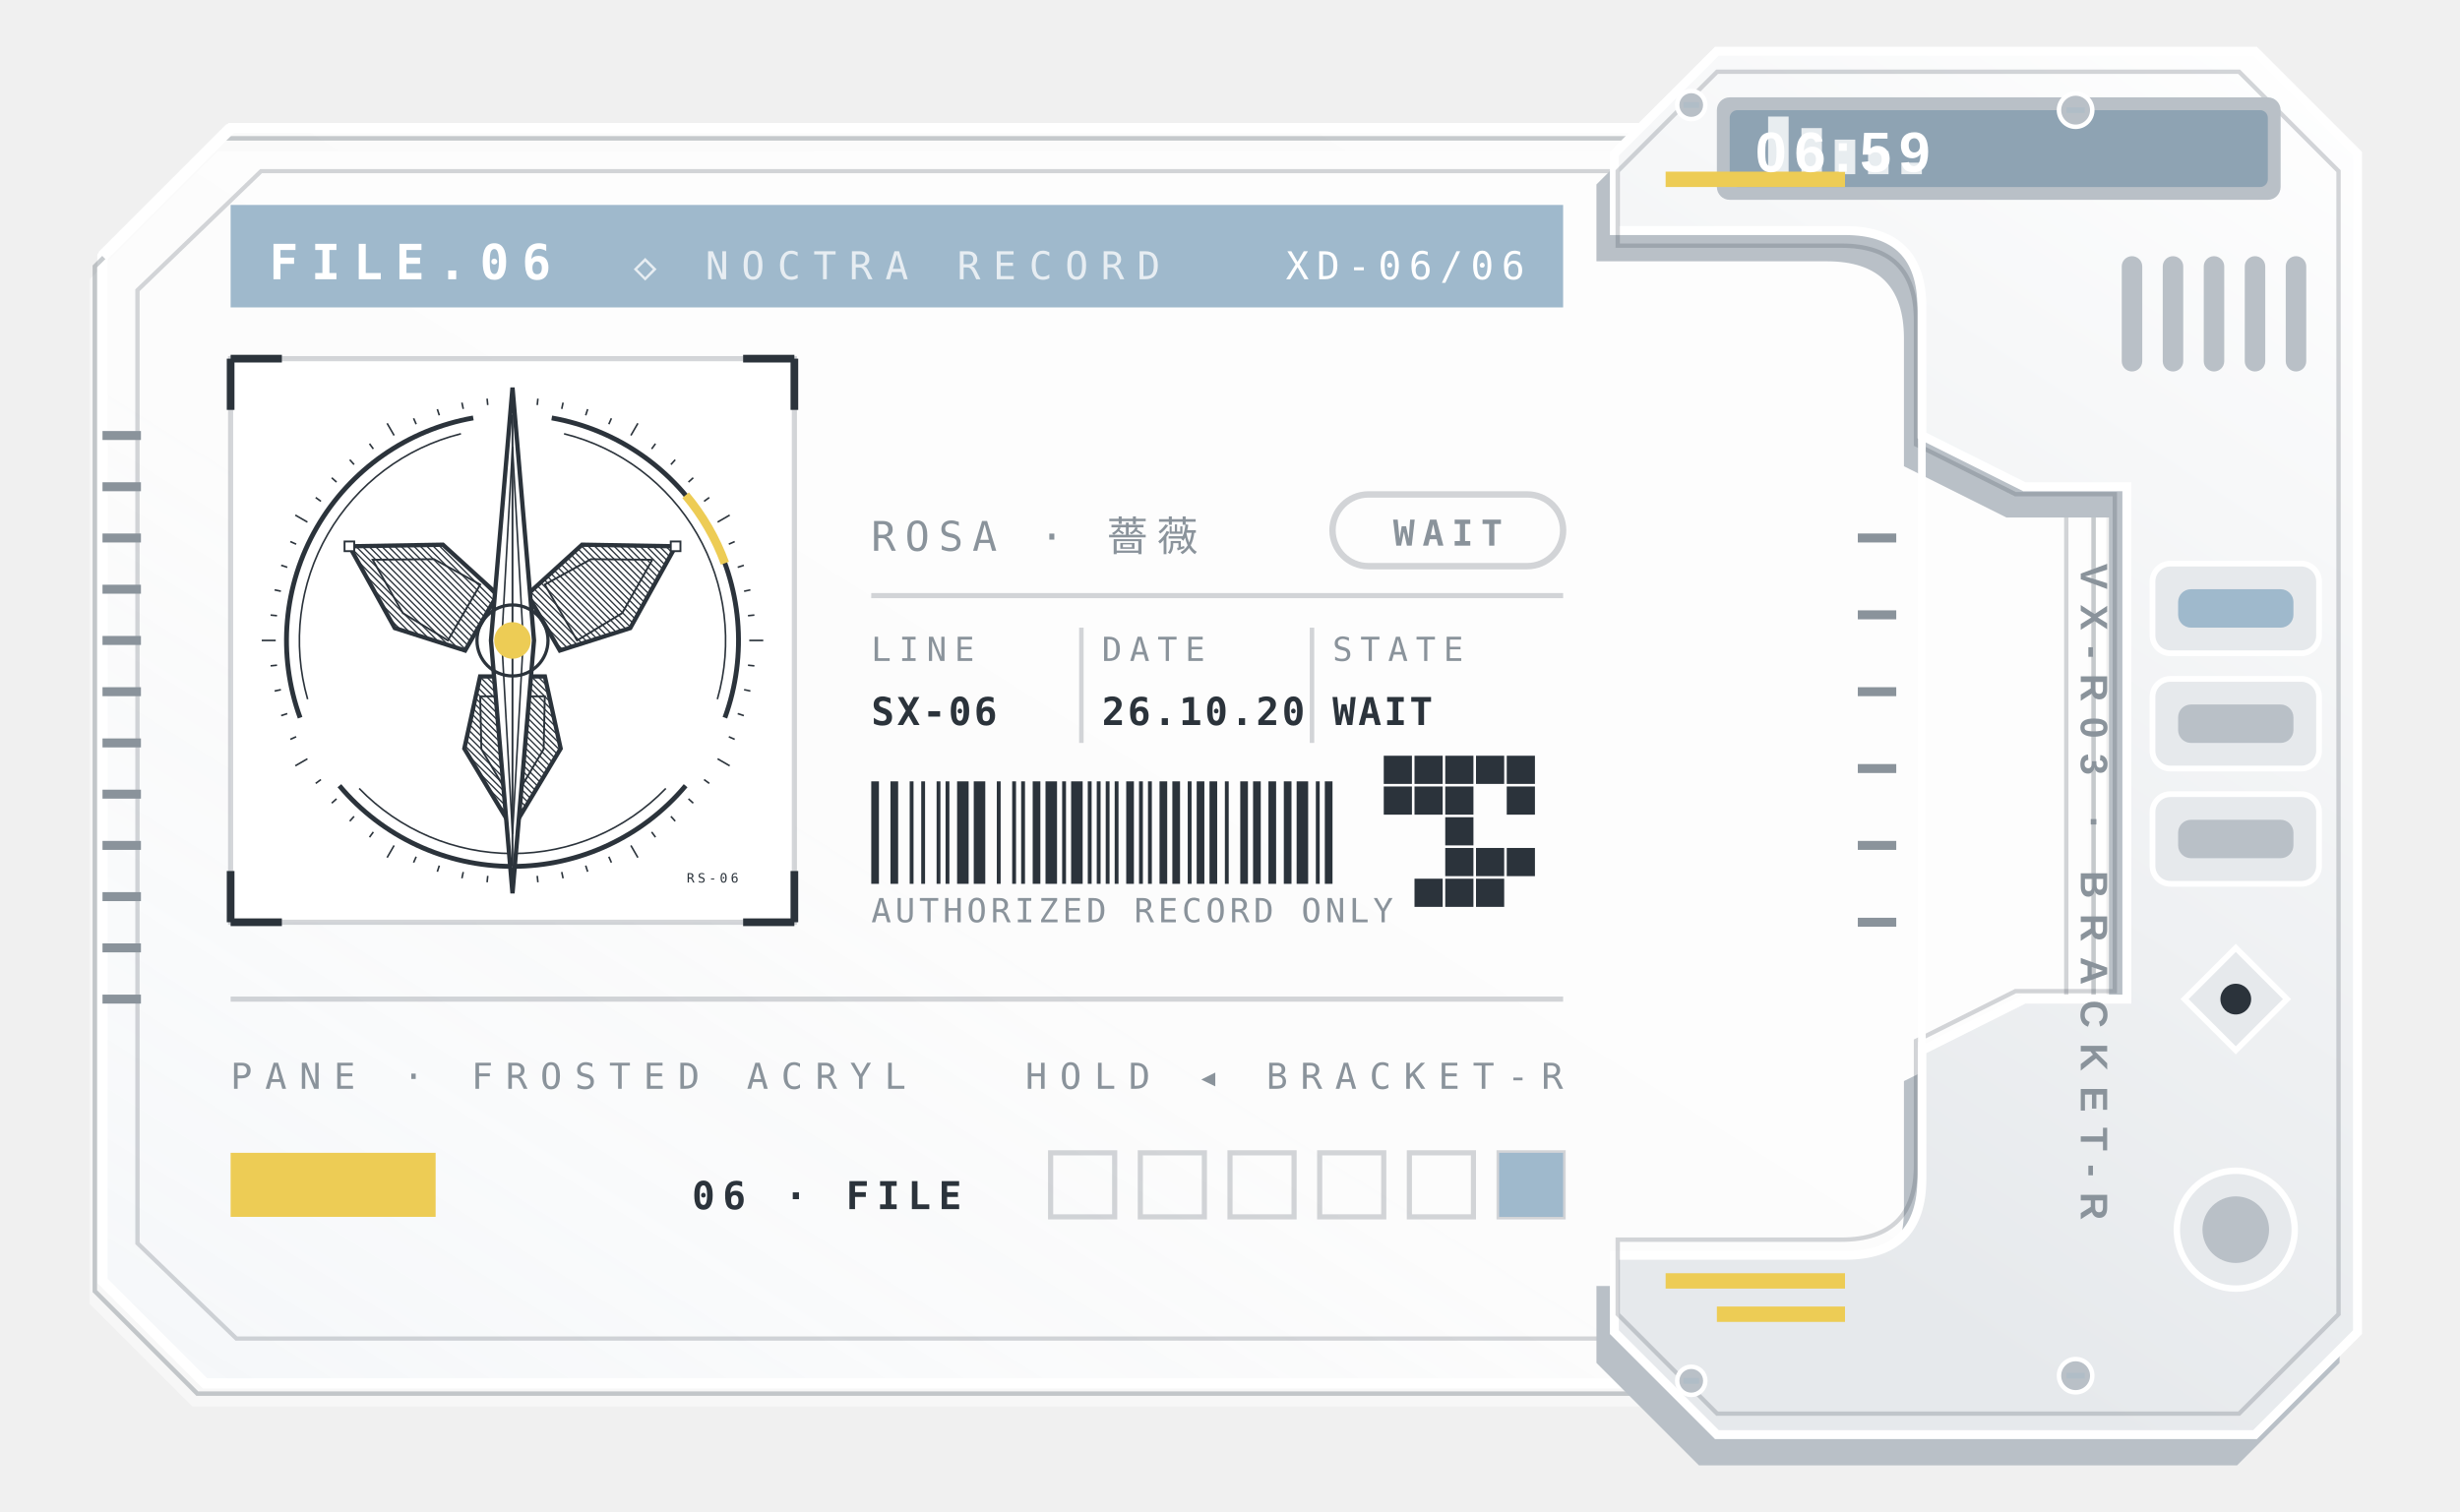
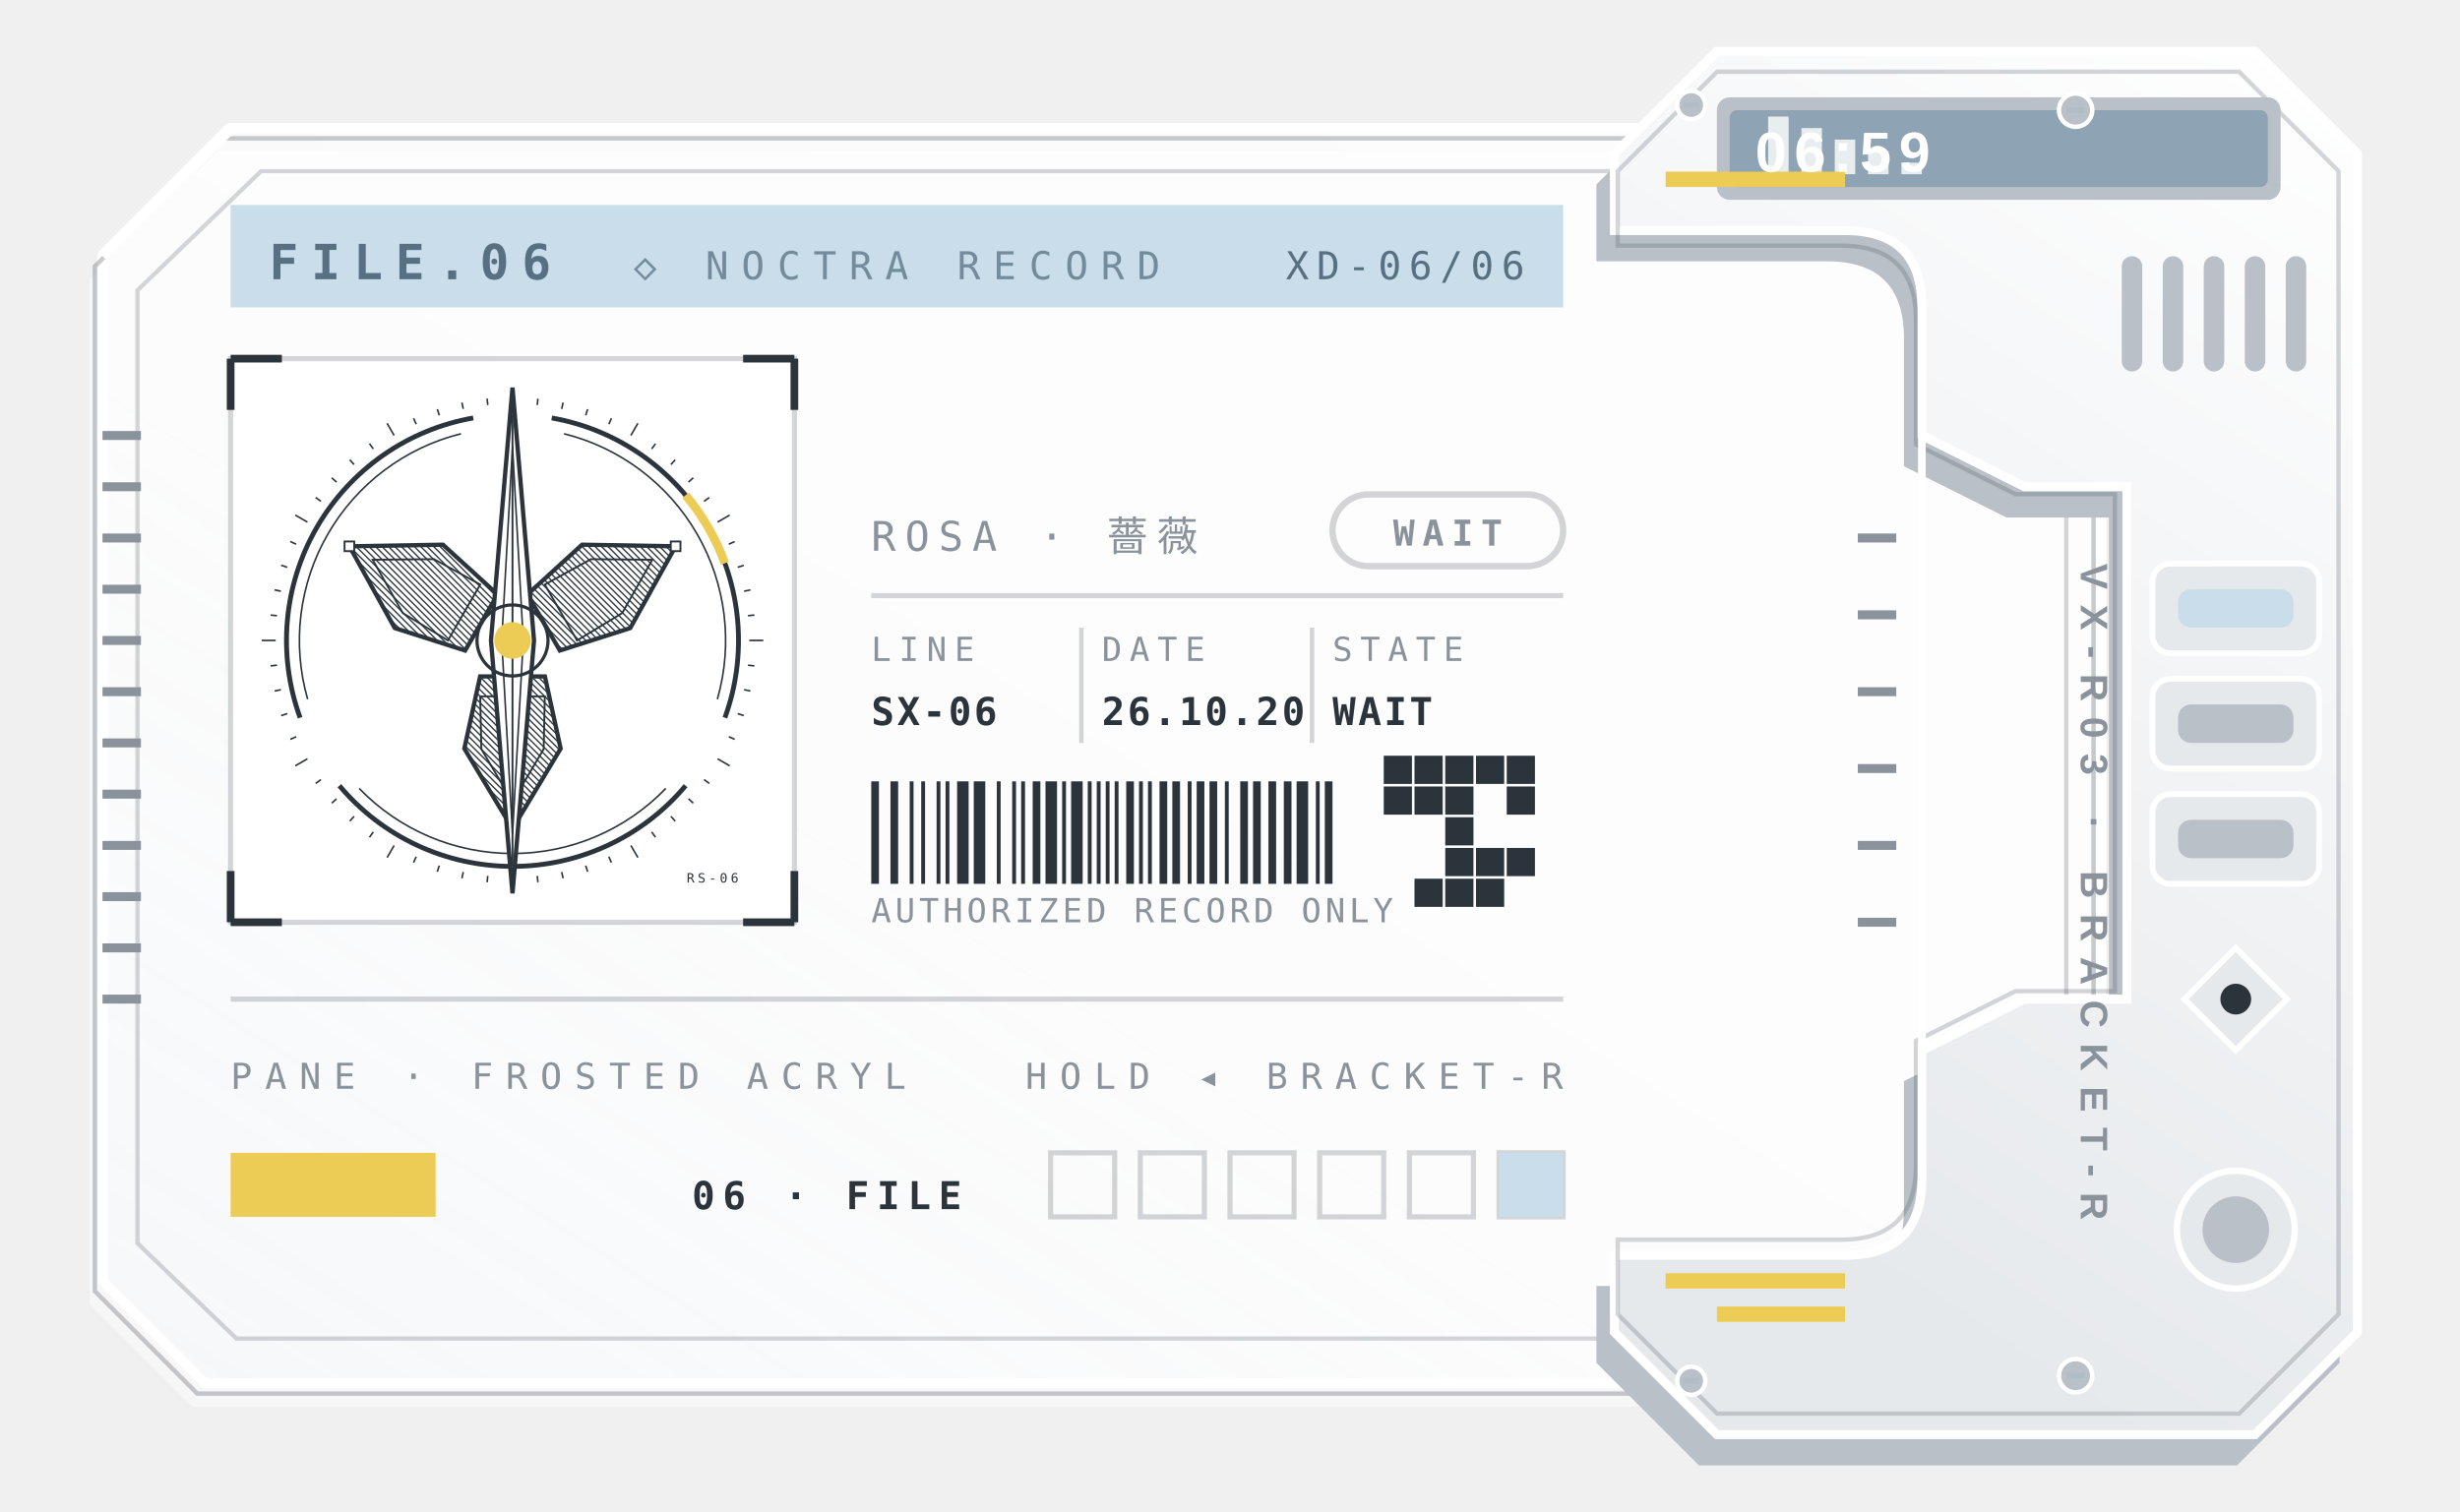
<svg xmlns="http://www.w3.org/2000/svg" width="384" height="236" viewBox="-4 -4 192 118">
  <g transform="translate(184 0) scale(-1 1)">
    <defs>
      <linearGradient id="p5031" x1="0" y1="0" x2="1" y2="1">
        <stop offset="0" stop-color="#FFFFFF" stop-opacity=".82" />
        <stop offset=".6" stop-color="#FFFFFF" stop-opacity=".66" />
        <stop offset="1" stop-color="#F4F7FA" stop-opacity=".74" />
      </linearGradient>
    </defs>
    <path d="M24 6H170L180 16V96L172 104H24Z" fill="rgba(255,255,255,.45)" transform="translate(1 1.8)" />
    <path d="M24 6H170L180 16V96L172 104H24Z" fill="url(#p5031)" />
    <path d="M24 6H170L180 16V96L172 104H24Z" fill="none" stroke="#FFFFFF" stroke-width=".8" />
    <path d="M24 6H170L180 16V96L172 104H24Z" fill="none" stroke="rgba(60,72,84,.28)" stroke-width=".35" transform="translate(.6 .8)" />
    <path d="M24 6H170L180 16V96L172 104H24Z" fill="none" stroke="rgba(60,72,84,.22)" stroke-width=".35" transform="translate(102.0 54.0) scale(.965 .93) translate(-102.0 -54.0)" />
    <path d="M180 30h-3" stroke="#8A939B" stroke-width=".7" />
    <path d="M180 34h-3" stroke="#8A939B" stroke-width=".7" />
    <path d="M180 38h-3" stroke="#8A939B" stroke-width=".7" />
    <path d="M180 42h-3" stroke="#8A939B" stroke-width=".7" />
    <path d="M180 46h-3" stroke="#8A939B" stroke-width=".7" />
    <path d="M180 50h-3" stroke="#8A939B" stroke-width=".7" />
    <path d="M180 54h-3" stroke="#8A939B" stroke-width=".7" />
    <path d="M180 58h-3" stroke="#8A939B" stroke-width=".7" />
    <path d="M180 62h-3" stroke="#8A939B" stroke-width=".7" />
    <path d="M180 66h-3" stroke="#8A939B" stroke-width=".7" />
    <path d="M180 70h-3" stroke="#8A939B" stroke-width=".7" />
    <path d="M180 74h-3" stroke="#8A939B" stroke-width=".7" />
    <path d="M170 6L180 16" stroke="#FFFFFF" stroke-width=".9" />
    <path d="M66 74H170" stroke="rgba(60,72,84,.22)" stroke-width=".4" />
    <rect x="66" y="86" width="5" height="5" fill="none" stroke="rgba(60,72,84,.22)" stroke-width=".4" />
    <rect x="73" y="86" width="5" height="5" fill="none" stroke="rgba(60,72,84,.22)" stroke-width=".4" />
    <rect x="80" y="86" width="5" height="5" fill="none" stroke="rgba(60,72,84,.22)" stroke-width=".4" />
    <rect x="87" y="86" width="5" height="5" fill="none" stroke="rgba(60,72,84,.22)" stroke-width=".4" />
    <rect x="94" y="86" width="5" height="5" fill="none" stroke="rgba(60,72,84,.22)" stroke-width=".4" />
    <rect x="101" y="86" width="5" height="5" fill="none" stroke="rgba(60,72,84,.22)" stroke-width=".4" />
-     <rect x="66" y="86" width="5" height="5" fill="#9FB9CC" />
+     <rect x="66" y="86" width="5" height="5" fill="#C9DDEB" />
    <rect x="154" y="86" width="16" height="5" fill="#EDCC55" />
    <defs>
      <linearGradient id="b5032" x1="0" y1="0" x2=".35" y2="1">
        <stop offset="0" stop-color="#FFFFFF" />
        <stop offset="1" stop-color="#E6E9EC" />
      </linearGradient>
    </defs>
    <path d="M4 8L12 0H54L62 8V14H44Q38 14 38 20V30L30 34H22V74H30L38 78V88Q38 94 44 94H62V100L54 108H12L4 100Z" fill="#B9C0C7" transform="translate(1.4 2.4)" />
    <path d="M4 8L12 0H54L62 8V14H44Q38 14 38 20V30L30 34H22V74H30L38 78V88Q38 94 44 94H62V100L54 108H12L4 100Z" fill="url(#b5032)" />
    <path d="M4 8L12 0H54L62 8V14H44Q38 14 38 20V30L30 34H22V74H30L38 78V88Q38 94 44 94H62V100L54 108H12L4 100Z" fill="none" stroke="#FFFFFF" stroke-width=".7" />
    <path d="M4 8L12 0H54L62 8V14H44Q38 14 38 20V30L30 34H22V74H30L38 78V88Q38 94 44 94H62V100L54 108H12L4 100Z" fill="none" stroke="rgba(60,72,84,.22)" stroke-width=".35" transform="translate(1.6 1.6) scale(.97)" />
    <rect x="10" y="3.6" width="44" height="8" rx="1" fill="#B9C0C7" />
    <rect x="11" y="4.6" width="42" height="6" rx=".6" fill="#8EA3B3" />
    <rect x="38.0" y="8.7" width="1.6" height="0.9" fill="#FFFFFF" opacity=".8" />
    <rect x="40.6" y="7.8" width="1.6" height="1.8" fill="#FFFFFF" opacity=".8" />
    <rect x="43.2" y="6.9" width="1.6" height="2.7" fill="#FFFFFF" opacity=".8" />
    <rect x="45.8" y="6.0" width="1.6" height="3.6" fill="#FFFFFF" opacity=".8" />
    <rect x="48.4" y="5.1" width="1.6" height="4.5" fill="#FFFFFF" opacity=".8" />
    <rect x="8.0" y="16" width="1.6" height="9" rx=".8" fill="#B9C0C7" />
    <rect x="11.2" y="16" width="1.6" height="9" rx=".8" fill="#B9C0C7" />
    <rect x="14.4" y="16" width="1.6" height="9" rx=".8" fill="#B9C0C7" />
    <rect x="17.6" y="16" width="1.6" height="9" rx=".8" fill="#B9C0C7" />
    <rect x="20.8" y="16" width="1.6" height="9" rx=".8" fill="#B9C0C7" />
    <rect x="7" y="40" width="13" height="7" rx="1.4" fill="#E6E9EC" stroke="#FFFFFF" stroke-width=".45" />
-     <rect x="9" y="42" width="9" height="3" rx="1" fill="#9FB9CC" />
+     <rect x="9" y="42" width="9" height="3" rx="1" fill="#C9DDEB" />
    <rect x="7" y="49" width="13" height="7" rx="1.4" fill="#E6E9EC" stroke="#FFFFFF" stroke-width=".45" />
    <rect x="9" y="51" width="9" height="3" rx="1" fill="#B9C0C7" />
    <rect x="7" y="58" width="13" height="7" rx="1.4" fill="#E6E9EC" stroke="#FFFFFF" stroke-width=".45" />
    <rect x="9" y="60" width="9" height="3" rx="1" fill="#B9C0C7" />
    <path d="M13.5 70l4 4l-4 4l-4 -4Z" fill="#E6E9EC" stroke="#FFFFFF" stroke-width=".45" />
    <circle cx="13.5" cy="74" r="1.2" fill="#2B333B" />
    <path d="M44 96H58" stroke="#EDCC55" stroke-width="1.2" />
    <path d="M44 98.6H54" stroke="#EDCC55" stroke-width="1.2" />
    <path d="M44 10H58" stroke="#EDCC55" stroke-width="1.2" />
    <circle cx="13.5" cy="92" r="4.6" fill="#E6E9EC" stroke="#FFFFFF" stroke-width=".5" />
    <circle cx="13.5" cy="92" r="2.6" fill="#B9C0C7" />
    <circle cx="26" cy="4.6" r="1.3" fill="#B9C0C7" stroke="#FFFFFF" stroke-width=".35" />
    <path d="M25.285 4.6H26.715" stroke="#B0BDC7" stroke-width=".45" />
    <circle cx="26" cy="103.4" r="1.3" fill="#B9C0C7" stroke="#FFFFFF" stroke-width=".35" />
    <path d="M25.285 103.4H26.715" stroke="#B0BDC7" stroke-width=".45" />
    <circle cx="56" cy="4.2" r="1.1" fill="#B9C0C7" stroke="#FFFFFF" stroke-width=".35" />
    <path d="M55.395 4.2H56.605" stroke="#B0BDC7" stroke-width=".45" />
    <circle cx="56" cy="103.8" r="1.1" fill="#B9C0C7" stroke="#FFFFFF" stroke-width=".35" />
    <path d="M55.395 103.8H56.605" stroke="#B0BDC7" stroke-width=".45" />
    <path d="M38 20V88" stroke="#FFFFFF" stroke-width=".6" />
    <path d="M40 38h3" stroke="#8A939B" stroke-width=".7" />
    <path d="M40 44h3" stroke="#8A939B" stroke-width=".7" />
    <path d="M40 50h3" stroke="#8A939B" stroke-width=".7" />
    <path d="M40 56h3" stroke="#8A939B" stroke-width=".7" />
    <path d="M40 62h3" stroke="#8A939B" stroke-width=".7" />
    <path d="M40 68h3" stroke="#8A939B" stroke-width=".7" />
  </g>
-   <rect x="14" y="12" width="104" height="8" fill="#9FB9CC" />
-   <text x="17" y="17.8" font-family="IBM Plex Mono, Menlo, monospace" font-weight="600" font-size="3.8" letter-spacing="1" text-anchor="start" fill="#FFFFFF">FILE.06</text>
-   <text x="66.0" y="17.8" font-family="IBM Plex Mono, Menlo, monospace" font-weight="500" font-size="3" letter-spacing="1" text-anchor="middle" fill="#FFFFFF" opacity=".75">◇ NOCTRA RECORD</text>
-   <text x="115" y="17.8" font-family="IBM Plex Mono, Menlo, monospace" font-weight="500" font-size="3" letter-spacing="0.6" text-anchor="end" fill="#FFFFFF">XD-06/06</text>
+   <rect x="14" y="12" width="104" height="8" fill="#C9DDEB" />
+   <text x="17" y="17.8" font-family="IBM Plex Mono, Menlo, monospace" font-weight="600" font-size="3.8" letter-spacing="1" text-anchor="start" fill="#587082">FILE.06</text>
+   <text x="66.0" y="17.8" font-family="IBM Plex Mono, Menlo, monospace" font-weight="500" font-size="3" letter-spacing="1" text-anchor="middle" fill="#587082" opacity=".75">◇ NOCTRA RECORD</text>
+   <text x="115" y="17.8" font-family="IBM Plex Mono, Menlo, monospace" font-weight="500" font-size="3" letter-spacing="0.6" text-anchor="end" fill="#587082">XD-06/06</text>
  <rect x="14" y="24" width="44" height="44" fill="#FFFFFF" stroke="rgba(60,72,84,.22)" stroke-width=".4" />
  <g transform="translate(15 25) scale(0.420)">
    <g>
      <path d="M57.29 8.64A42 42 0 0 1 89.47 64.36" fill="none" stroke="#2B333B" stroke-width="0.9" />
      <path d="M59.58 11.58A39.6 39.6 0 0 1 88.07 60.92" fill="none" stroke="#2B333B" stroke-width="0.3" />
      <path d="M82.17 77.00A42 42 0 0 1 17.83 77.00" fill="none" stroke="#2B333B" stroke-width="0.9" />
      <path d="M78.49 77.51A39.6 39.6 0 0 1 21.51 77.51" fill="none" stroke="#2B333B" stroke-width="0.3" />
      <path d="M10.53 64.36A42 42 0 0 1 42.71 8.64" fill="none" stroke="#2B333B" stroke-width="0.9" />
      <path d="M11.93 60.92A39.6 39.6 0 0 1 40.42 11.58" fill="none" stroke="#2B333B" stroke-width="0.3" />
      <path d="M94.00 50.00L96.60 50.00M93.76 54.60L94.95 54.72M93.04 59.15L94.21 59.40M91.85 63.60L92.99 63.97M90.20 67.90L91.29 68.38M88.11 72.00L90.36 73.30M85.60 75.86L86.57 76.57M82.70 79.44L83.59 80.24M79.44 82.70L80.24 83.59M75.86 85.60L76.57 86.57M72.00 88.11L73.30 90.36M67.90 90.20L68.38 91.29M63.60 91.85L63.97 92.99M59.15 93.04L59.40 94.21M54.60 93.76L54.72 94.95M50.00 94.00L50.00 96.60M45.40 93.76L45.28 94.95M40.85 93.04L40.60 94.21M36.40 91.85L36.03 92.99M32.10 90.20L31.62 91.29M28.00 88.11L26.70 90.36M24.14 85.60L23.43 86.57M20.56 82.70L19.76 83.59M17.30 79.44L16.41 80.24M14.40 75.86L13.43 76.57M11.89 72.00L9.64 73.30M9.80 67.90L8.71 68.38M8.15 63.60L7.01 63.97M6.96 59.15L5.79 59.40M6.24 54.60L5.05 54.72M6.00 50.00L3.40 50.00M6.24 45.40L5.05 45.28M6.96 40.85L5.79 40.60M8.15 36.40L7.01 36.03M9.80 32.10L8.71 31.62M11.89 28.00L9.64 26.70M14.40 24.14L13.43 23.43M17.30 20.56L16.41 19.76M20.56 17.30L19.76 16.41M24.14 14.40L23.43 13.43M28.00 11.89L26.70 9.64M32.10 9.80L31.62 8.71M36.40 8.15L36.03 7.01M40.85 6.96L40.60 5.79M45.40 6.24L45.28 5.05M50.00 6.00L50.00 3.40M54.60 6.24L54.72 5.05M59.15 6.96L59.40 5.79M63.60 8.15L63.97 7.01M67.90 9.80L68.38 8.71M72.00 11.89L73.30 9.64M75.86 14.40L76.57 13.43M79.44 17.30L80.24 16.41M82.70 20.56L83.59 19.76M85.60 24.14L86.57 23.43M88.11 28.00L90.36 26.70M90.20 32.10L91.29 31.62M91.85 36.40L92.99 36.03M93.04 40.85L94.21 40.60M93.76 45.40L94.95 45.28" fill="none" stroke="#2B333B" stroke-width="0.3" />
      <path d="M82.17 23.00A42 42 0 0 1 89.47 35.64" fill="none" stroke="#EDCC55" stroke-width="1.6" />
    </g>
    <clipPath id="h24">
      <path d="M52.78 41.44L62.93 32.20L80.31 32.50L71.88 47.70L58.80 51.87Z" />
    </clipPath>
    <g clip-path="url(#h24)">
      <path d="M-60.00 -10L60.00 110M-58.80 -10L61.20 110M-57.60 -10L62.40 110M-56.40 -10L63.60 110M-55.20 -10L64.80 110M-54.00 -10L66.00 110M-52.80 -10L67.20 110M-51.60 -10L68.40 110M-50.40 -10L69.60 110M-49.20 -10L70.80 110M-48.00 -10L72.00 110M-46.80 -10L73.20 110M-45.60 -10L74.40 110M-44.40 -10L75.60 110M-43.20 -10L76.80 110M-42.00 -10L78.00 110M-40.80 -10L79.20 110M-39.60 -10L80.40 110M-38.40 -10L81.60 110M-37.20 -10L82.80 110M-36.00 -10L84.00 110M-34.80 -10L85.20 110M-33.60 -10L86.40 110M-32.40 -10L87.60 110M-31.20 -10L88.80 110M-30.00 -10L90.00 110M-28.80 -10L91.20 110M-27.60 -10L92.40 110M-26.40 -10L93.60 110M-25.20 -10L94.80 110M-24.00 -10L96.00 110M-22.80 -10L97.20 110M-21.60 -10L98.40 110M-20.40 -10L99.60 110M-19.20 -10L100.80 110M-18.00 -10L102.00 110M-16.80 -10L103.20 110M-15.60 -10L104.40 110M-14.40 -10L105.60 110M-13.20 -10L106.80 110M-12.00 -10L108.00 110M-10.80 -10L109.20 110M-9.60 -10L110.40 110M-8.40 -10L111.60 110M-7.20 -10L112.80 110M-6.00 -10L114.00 110M-4.80 -10L115.20 110M-3.60 -10L116.40 110M-2.40 -10L117.60 110M-1.20 -10L118.80 110M0.00 -10L120.00 110M1.20 -10L121.20 110M2.40 -10L122.40 110M3.60 -10L123.60 110M4.80 -10L124.80 110M6.00 -10L126.00 110M7.20 -10L127.20 110M8.40 -10L128.40 110M9.60 -10L129.60 110M10.80 -10L130.80 110M12.00 -10L132.00 110M13.20 -10L133.20 110M14.40 -10L134.40 110M15.60 -10L135.60 110M16.80 -10L136.80 110M18.00 -10L138.00 110M19.20 -10L139.20 110M20.40 -10L140.40 110M21.60 -10L141.60 110M22.80 -10L142.80 110M24.00 -10L144.00 110M25.20 -10L145.20 110M26.40 -10L146.40 110M27.60 -10L147.60 110M28.80 -10L148.80 110M30.00 -10L150.00 110M31.20 -10L151.20 110M32.40 -10L152.40 110M33.60 -10L153.60 110M34.80 -10L154.80 110M36.00 -10L156.00 110M37.20 -10L157.20 110M38.40 -10L158.40 110M39.60 -10L159.60 110M40.80 -10L160.80 110M42.00 -10L162.00 110M43.20 -10L163.20 110M44.40 -10L164.40 110M45.60 -10L165.60 110M46.80 -10L166.80 110M48.00 -10L168.00 110M49.20 -10L169.20 110M50.40 -10L170.40 110M51.60 -10L171.60 110M52.80 -10L172.80 110M54.00 -10L174.00 110M55.20 -10L175.20 110M56.40 -10L176.40 110M57.60 -10L177.60 110M58.80 -10L178.80 110M60.00 -10L180.00 110M61.20 -10L181.20 110M62.40 -10L182.40 110M63.60 -10L183.60 110M64.80 -10L184.80 110M66.00 -10L186.00 110M67.20 -10L187.20 110M68.40 -10L188.40 110M69.60 -10L189.60 110M70.80 -10L190.80 110M72.00 -10L192.00 110M73.20 -10L193.20 110M74.40 -10L194.40 110M75.60 -10L195.60 110M76.80 -10L196.80 110M78.00 -10L198.00 110M79.20 -10L199.20 110M80.40 -10L200.40 110M81.60 -10L201.60 110M82.80 -10L202.80 110M84.00 -10L204.00 110M85.20 -10L205.20 110M86.40 -10L206.40 110M87.60 -10L207.60 110M88.80 -10L208.80 110M90.00 -10L210.00 110M91.20 -10L211.20 110M92.40 -10L212.40 110M93.60 -10L213.60 110M94.80 -10L214.80 110M96.00 -10L216.00 110M97.20 -10L217.20 110M98.40 -10L218.40 110M99.60 -10L219.60 110M100.80 -10L220.80 110M102.00 -10L222.00 110M103.20 -10L223.20 110M104.40 -10L224.40 110M105.60 -10L225.60 110M106.80 -10L226.80 110M108.00 -10L228.00 110M109.20 -10L229.20 110M110.40 -10L230.40 110M111.60 -10L231.60 110M112.80 -10L232.80 110M114.00 -10L234.00 110M115.20 -10L235.20 110M116.40 -10L236.40 110M117.60 -10L237.60 110M118.80 -10L238.80 110M120.00 -10L240.00 110M121.20 -10L241.20 110M122.40 -10L242.40 110M123.60 -10L243.60 110M124.80 -10L244.80 110M126.00 -10L246.00 110M127.20 -10L247.20 110M128.40 -10L248.40 110M129.60 -10L249.60 110M130.80 -10L250.80 110M132.00 -10L252.00 110M133.20 -10L253.20 110M134.40 -10L254.40 110M135.60 -10L255.60 110M136.80 -10L256.80 110M138.00 -10L258.00 110" fill="none" stroke="#2B333B" stroke-width="0.25" />
    </g>
    <path d="M52.78 41.44L62.93 32.20L80.31 32.50L71.88 47.70L58.80 51.87Z" fill="none" stroke="#2B333B" stroke-width="0.8" stroke-linejoin="miter" />
    <path d="M56.00 39.61L64.59 34.89L75.98 35.00L70.38 44.92L62.00 50.00Z" fill="none" stroke="#2B333B" stroke-width="0.35" stroke-linejoin="miter" />
    <rect x="79.41" y="31.60" width="1.8" height="1.8" fill="#FFFFFF" stroke="#2B333B" stroke-width="0.35" />
    <clipPath id="h25">
      <path d="M56.02 56.69L58.95 70.10L50.00 85.00L41.05 70.10L43.98 56.69Z" />
    </clipPath>
    <g clip-path="url(#h25)">
      <path d="M-60.00 -10L60.00 110M-58.80 -10L61.20 110M-57.60 -10L62.40 110M-56.40 -10L63.60 110M-55.20 -10L64.80 110M-54.00 -10L66.00 110M-52.80 -10L67.20 110M-51.60 -10L68.40 110M-50.40 -10L69.60 110M-49.20 -10L70.80 110M-48.00 -10L72.00 110M-46.80 -10L73.20 110M-45.60 -10L74.40 110M-44.40 -10L75.60 110M-43.20 -10L76.80 110M-42.00 -10L78.00 110M-40.80 -10L79.20 110M-39.60 -10L80.40 110M-38.40 -10L81.60 110M-37.20 -10L82.80 110M-36.00 -10L84.00 110M-34.80 -10L85.20 110M-33.60 -10L86.40 110M-32.40 -10L87.60 110M-31.20 -10L88.80 110M-30.00 -10L90.00 110M-28.80 -10L91.20 110M-27.60 -10L92.40 110M-26.40 -10L93.60 110M-25.20 -10L94.80 110M-24.00 -10L96.00 110M-22.80 -10L97.20 110M-21.60 -10L98.40 110M-20.40 -10L99.60 110M-19.20 -10L100.80 110M-18.00 -10L102.00 110M-16.80 -10L103.20 110M-15.60 -10L104.40 110M-14.40 -10L105.60 110M-13.20 -10L106.80 110M-12.00 -10L108.00 110M-10.80 -10L109.20 110M-9.60 -10L110.40 110M-8.40 -10L111.60 110M-7.20 -10L112.80 110M-6.00 -10L114.00 110M-4.80 -10L115.20 110M-3.60 -10L116.40 110M-2.40 -10L117.60 110M-1.20 -10L118.80 110M0.00 -10L120.00 110M1.20 -10L121.20 110M2.40 -10L122.40 110M3.60 -10L123.60 110M4.80 -10L124.80 110M6.00 -10L126.00 110M7.20 -10L127.20 110M8.40 -10L128.40 110M9.60 -10L129.60 110M10.80 -10L130.80 110M12.00 -10L132.00 110M13.20 -10L133.20 110M14.40 -10L134.40 110M15.60 -10L135.60 110M16.80 -10L136.80 110M18.00 -10L138.00 110M19.20 -10L139.20 110M20.40 -10L140.40 110M21.60 -10L141.60 110M22.80 -10L142.80 110M24.00 -10L144.00 110M25.20 -10L145.20 110M26.40 -10L146.40 110M27.60 -10L147.60 110M28.80 -10L148.80 110M30.00 -10L150.00 110M31.20 -10L151.20 110M32.40 -10L152.40 110M33.60 -10L153.60 110M34.80 -10L154.80 110M36.00 -10L156.00 110M37.20 -10L157.20 110M38.40 -10L158.40 110M39.60 -10L159.60 110M40.80 -10L160.80 110M42.00 -10L162.00 110M43.20 -10L163.20 110M44.40 -10L164.40 110M45.60 -10L165.60 110M46.80 -10L166.80 110M48.00 -10L168.00 110M49.20 -10L169.20 110M50.40 -10L170.40 110M51.60 -10L171.60 110M52.80 -10L172.80 110M54.00 -10L174.00 110M55.20 -10L175.20 110M56.40 -10L176.40 110M57.60 -10L177.60 110M58.80 -10L178.80 110M60.00 -10L180.00 110M61.20 -10L181.20 110M62.40 -10L182.40 110M63.60 -10L183.60 110M64.80 -10L184.80 110M66.00 -10L186.00 110M67.20 -10L187.20 110M68.40 -10L188.40 110M69.60 -10L189.60 110M70.80 -10L190.80 110M72.00 -10L192.00 110M73.20 -10L193.20 110M74.40 -10L194.40 110M75.60 -10L195.60 110M76.80 -10L196.80 110M78.00 -10L198.00 110M79.20 -10L199.20 110M80.40 -10L200.40 110M81.60 -10L201.60 110M82.80 -10L202.80 110M84.00 -10L204.00 110M85.20 -10L205.20 110M86.40 -10L206.40 110M87.60 -10L207.60 110M88.80 -10L208.80 110M90.00 -10L210.00 110M91.20 -10L211.20 110M92.40 -10L212.40 110M93.60 -10L213.60 110M94.80 -10L214.80 110M96.00 -10L216.00 110M97.20 -10L217.20 110M98.40 -10L218.40 110M99.60 -10L219.60 110M100.80 -10L220.80 110M102.00 -10L222.00 110M103.20 -10L223.20 110M104.40 -10L224.40 110M105.60 -10L225.60 110M106.80 -10L226.80 110M108.00 -10L228.00 110M109.20 -10L229.20 110M110.40 -10L230.40 110M111.60 -10L231.60 110M112.80 -10L232.80 110M114.00 -10L234.00 110M115.20 -10L235.20 110M116.40 -10L236.40 110M117.60 -10L237.60 110M118.80 -10L238.80 110M120.00 -10L240.00 110M121.20 -10L241.20 110M122.40 -10L242.40 110M123.60 -10L243.60 110M124.80 -10L244.80 110M126.00 -10L246.00 110M127.20 -10L247.20 110M128.40 -10L248.40 110M129.60 -10L249.60 110M130.80 -10L250.80 110M132.00 -10L252.00 110M133.20 -10L253.20 110M134.40 -10L254.40 110M135.60 -10L255.60 110M136.80 -10L256.80 110M138.00 -10L258.00 110" fill="none" stroke="#2B333B" stroke-width="0.25" />
    </g>
    <path d="M56.02 56.69L58.95 70.10L50.00 85.00L41.05 70.10L43.98 56.69Z" fill="none" stroke="#2B333B" stroke-width="0.8" stroke-linejoin="miter" />
    <path d="M56.00 60.39L55.79 70.19L50.00 80.00L44.21 70.19L44.00 60.39Z" fill="none" stroke="#2B333B" stroke-width="0.35" stroke-linejoin="miter" />
    <rect x="49.10" y="84.10" width="1.8" height="1.8" fill="#FFFFFF" stroke="#2B333B" stroke-width="0.35" />
    <clipPath id="h26">
      <path d="M41.20 51.87L28.12 47.70L19.69 32.50L37.07 32.20L47.22 41.44Z" />
    </clipPath>
    <g clip-path="url(#h26)">
      <path d="M-60.00 -10L60.00 110M-58.80 -10L61.20 110M-57.60 -10L62.40 110M-56.40 -10L63.60 110M-55.20 -10L64.80 110M-54.00 -10L66.00 110M-52.80 -10L67.20 110M-51.60 -10L68.40 110M-50.40 -10L69.60 110M-49.20 -10L70.80 110M-48.00 -10L72.00 110M-46.80 -10L73.20 110M-45.60 -10L74.40 110M-44.40 -10L75.60 110M-43.20 -10L76.80 110M-42.00 -10L78.00 110M-40.80 -10L79.20 110M-39.60 -10L80.40 110M-38.40 -10L81.60 110M-37.20 -10L82.80 110M-36.00 -10L84.00 110M-34.80 -10L85.20 110M-33.60 -10L86.40 110M-32.40 -10L87.60 110M-31.20 -10L88.80 110M-30.00 -10L90.00 110M-28.80 -10L91.20 110M-27.60 -10L92.40 110M-26.40 -10L93.60 110M-25.20 -10L94.80 110M-24.00 -10L96.00 110M-22.80 -10L97.20 110M-21.60 -10L98.40 110M-20.40 -10L99.60 110M-19.20 -10L100.80 110M-18.00 -10L102.00 110M-16.80 -10L103.20 110M-15.60 -10L104.40 110M-14.40 -10L105.60 110M-13.20 -10L106.80 110M-12.00 -10L108.00 110M-10.80 -10L109.20 110M-9.60 -10L110.40 110M-8.40 -10L111.60 110M-7.20 -10L112.80 110M-6.00 -10L114.00 110M-4.80 -10L115.20 110M-3.60 -10L116.40 110M-2.40 -10L117.60 110M-1.20 -10L118.80 110M0.00 -10L120.00 110M1.20 -10L121.20 110M2.40 -10L122.40 110M3.60 -10L123.60 110M4.80 -10L124.80 110M6.00 -10L126.00 110M7.20 -10L127.20 110M8.40 -10L128.40 110M9.60 -10L129.60 110M10.80 -10L130.80 110M12.00 -10L132.00 110M13.20 -10L133.20 110M14.40 -10L134.40 110M15.60 -10L135.60 110M16.80 -10L136.80 110M18.00 -10L138.00 110M19.20 -10L139.20 110M20.40 -10L140.40 110M21.60 -10L141.60 110M22.80 -10L142.80 110M24.00 -10L144.00 110M25.20 -10L145.20 110M26.40 -10L146.40 110M27.60 -10L147.60 110M28.80 -10L148.80 110M30.00 -10L150.00 110M31.20 -10L151.20 110M32.40 -10L152.40 110M33.60 -10L153.60 110M34.80 -10L154.80 110M36.00 -10L156.00 110M37.20 -10L157.20 110M38.40 -10L158.40 110M39.60 -10L159.60 110M40.80 -10L160.80 110M42.00 -10L162.00 110M43.20 -10L163.20 110M44.40 -10L164.40 110M45.60 -10L165.60 110M46.80 -10L166.80 110M48.00 -10L168.00 110M49.20 -10L169.20 110M50.40 -10L170.40 110M51.60 -10L171.60 110M52.80 -10L172.80 110M54.00 -10L174.00 110M55.20 -10L175.20 110M56.40 -10L176.40 110M57.60 -10L177.60 110M58.80 -10L178.80 110M60.00 -10L180.00 110M61.20 -10L181.20 110M62.40 -10L182.40 110M63.60 -10L183.60 110M64.80 -10L184.80 110M66.00 -10L186.00 110M67.20 -10L187.20 110M68.40 -10L188.40 110M69.60 -10L189.60 110M70.80 -10L190.80 110M72.00 -10L192.00 110M73.20 -10L193.20 110M74.40 -10L194.40 110M75.60 -10L195.60 110M76.80 -10L196.80 110M78.00 -10L198.00 110M79.20 -10L199.20 110M80.40 -10L200.40 110M81.60 -10L201.60 110M82.80 -10L202.80 110M84.00 -10L204.00 110M85.20 -10L205.20 110M86.40 -10L206.40 110M87.60 -10L207.60 110M88.80 -10L208.80 110M90.00 -10L210.00 110M91.20 -10L211.20 110M92.40 -10L212.40 110M93.60 -10L213.60 110M94.80 -10L214.80 110M96.00 -10L216.00 110M97.20 -10L217.20 110M98.40 -10L218.40 110M99.60 -10L219.60 110M100.80 -10L220.80 110M102.00 -10L222.00 110M103.20 -10L223.20 110M104.40 -10L224.40 110M105.60 -10L225.60 110M106.80 -10L226.80 110M108.00 -10L228.00 110M109.20 -10L229.20 110M110.40 -10L230.40 110M111.60 -10L231.60 110M112.80 -10L232.80 110M114.00 -10L234.00 110M115.20 -10L235.20 110M116.40 -10L236.40 110M117.60 -10L237.60 110M118.80 -10L238.80 110M120.00 -10L240.00 110M121.20 -10L241.20 110M122.40 -10L242.40 110M123.60 -10L243.60 110M124.80 -10L244.80 110M126.00 -10L246.00 110M127.20 -10L247.20 110M128.40 -10L248.40 110M129.60 -10L249.60 110M130.80 -10L250.80 110M132.00 -10L252.00 110M133.20 -10L253.20 110M134.40 -10L254.40 110M135.60 -10L255.60 110M136.80 -10L256.80 110M138.00 -10L258.00 110" fill="none" stroke="#2B333B" stroke-width="0.25" />
    </g>
    <path d="M41.20 51.87L28.12 47.70L19.69 32.50L37.07 32.20L47.22 41.44Z" fill="none" stroke="#2B333B" stroke-width="0.8" stroke-linejoin="miter" />
    <path d="M38.00 50.00L29.62 44.92L24.02 35.00L35.41 34.89L44.00 39.61Z" fill="none" stroke="#2B333B" stroke-width="0.35" stroke-linejoin="miter" />
    <rect x="18.79" y="31.60" width="1.8" height="1.8" fill="#FFFFFF" stroke="#2B333B" stroke-width="0.35" />
    <path d="M50.00 3.00L54.00 50.00L50.00 97.00L46.00 50.00Z" fill="#FFFFFF" />
    <path d="M50.00 3.00L54.00 50.00L50.00 97.00L46.00 50.00Z" fill="none" stroke="#2B333B" stroke-width="0.8" stroke-linejoin="miter" />
    <path d="M50 8V92" fill="none" stroke="#2B333B" stroke-width="0.35" />
    <path d="M50.00 14.00L52.00 50.00L50.00 86.00L48.00 50.00Z" fill="none" stroke="#2B333B" stroke-width="0.3" stroke-linejoin="miter" />
    <circle cx="50" cy="50" r="6.6" fill="none" stroke="#2B333B" stroke-width="0.6" />
    <circle cx="50" cy="50" r="3.4" fill="#EDCC55" />
    <text x="92" y="95" text-anchor="end" font-family="IBM Plex Mono, Menlo, monospace" font-weight="500" font-size="2.4" letter-spacing="0.6" fill="#2B333B" stroke="#FFFFFF" stroke-width="1.4" paint-order="stroke" stroke-linejoin="round">RS-06</text>
  </g>
  <path d="M14 24h4M14 24v4M58 24h-4M58 24v4M14 68h4M14 68v-4M58 68h-4M58 68v-4" stroke="#2B333B" stroke-width=".6" fill="none" />
  <text x="64" y="33" font-family="Archivo, Arial, sans-serif" font-weight="800" font-size="10.5" letter-spacing="0" text-anchor="start" fill="#2B333B" />
  <text x="64" y="39" font-family="IBM Plex Mono, Menlo, monospace" font-weight="500" font-size="3.2" letter-spacing="0.7" text-anchor="start" fill="#8A939B">ROSA · 薔薇</text>
  <rect x="100" y="34.6" width="18" height="5.6" rx="2.8" fill="none" stroke="rgba(60,72,84,.22)" stroke-width=".5" />
  <text x="109" y="38.6" font-family="IBM Plex Mono, Menlo, monospace" font-weight="700" font-size="2.8" letter-spacing="0.6" text-anchor="middle" fill="#8A939B">WAIT</text>
  <path d="M64 42.5H118" stroke="rgba(60,72,84,.22)" stroke-width=".4" />
  <text x="64.0" y="47.6" font-family="IBM Plex Mono, Menlo, monospace" font-weight="500" font-size="2.6" letter-spacing="0.6" text-anchor="start" fill="#8A939B">LINE</text>
  <text x="64.0" y="52.6" font-family="IBM Plex Mono, Menlo, monospace" font-weight="600" font-size="3" letter-spacing="0.2" text-anchor="start" fill="#2B333B">SX-06</text>
  <text x="82.0" y="47.6" font-family="IBM Plex Mono, Menlo, monospace" font-weight="500" font-size="2.6" letter-spacing="0.6" text-anchor="start" fill="#8A939B">DATE</text>
  <text x="82.0" y="52.6" font-family="IBM Plex Mono, Menlo, monospace" font-weight="600" font-size="3" letter-spacing="0.2" text-anchor="start" fill="#2B333B">26.10.20</text>
  <path d="M80.4 45V54" stroke="rgba(60,72,84,.22)" stroke-width=".35" />
  <text x="100.0" y="47.6" font-family="IBM Plex Mono, Menlo, monospace" font-weight="500" font-size="2.6" letter-spacing="0.6" text-anchor="start" fill="#8A939B">STATE</text>
  <text x="100.0" y="52.6" font-family="IBM Plex Mono, Menlo, monospace" font-weight="600" font-size="3" letter-spacing="0.2" text-anchor="start" fill="#2B333B">WAIT</text>
  <path d="M98.4 45V54" stroke="rgba(60,72,84,.22)" stroke-width=".35" />
  <rect x="64.00" y="57" width="0.6" height="8" fill="#2B333B" />
  <rect x="65.50" y="57" width="0.6" height="8" fill="#2B333B" />
  <rect x="67.00" y="57" width="0.3" height="8" fill="#2B333B" />
  <rect x="67.90" y="57" width="0.3" height="8" fill="#2B333B" />
  <rect x="69.10" y="57" width="0.3" height="8" fill="#2B333B" />
  <rect x="69.80" y="57" width="0.3" height="8" fill="#2B333B" />
  <rect x="70.70" y="57" width="0.9" height="8" fill="#2B333B" />
  <rect x="72.00" y="57" width="0.9" height="8" fill="#2B333B" />
  <rect x="73.80" y="57" width="0.3" height="8" fill="#2B333B" />
  <rect x="75.00" y="57" width="0.3" height="8" fill="#2B333B" />
  <rect x="75.70" y="57" width="0.3" height="8" fill="#2B333B" />
  <rect x="76.60" y="57" width="0.6" height="8" fill="#2B333B" />
  <rect x="77.60" y="57" width="0.9" height="8" fill="#2B333B" />
  <rect x="78.90" y="57" width="0.3" height="8" fill="#2B333B" />
  <rect x="79.60" y="57" width="0.9" height="8" fill="#2B333B" />
  <rect x="80.90" y="57" width="0.3" height="8" fill="#2B333B" />
  <rect x="81.60" y="57" width="0.3" height="8" fill="#2B333B" />
  <rect x="82.30" y="57" width="0.3" height="8" fill="#2B333B" />
  <rect x="83.00" y="57" width="0.3" height="8" fill="#2B333B" />
  <rect x="83.90" y="57" width="0.6" height="8" fill="#2B333B" />
  <rect x="84.90" y="57" width="0.3" height="8" fill="#2B333B" />
  <rect x="85.60" y="57" width="0.3" height="8" fill="#2B333B" />
  <rect x="86.50" y="57" width="0.6" height="8" fill="#2B333B" />
  <rect x="87.50" y="57" width="0.6" height="8" fill="#2B333B" />
  <rect x="88.70" y="57" width="0.3" height="8" fill="#2B333B" />
  <rect x="89.40" y="57" width="0.6" height="8" fill="#2B333B" />
  <rect x="90.40" y="57" width="0.6" height="8" fill="#2B333B" />
  <rect x="91.60" y="57" width="0.3" height="8" fill="#2B333B" />
  <rect x="92.80" y="57" width="0.6" height="8" fill="#2B333B" />
  <rect x="93.80" y="57" width="0.6" height="8" fill="#2B333B" />
  <rect x="95.00" y="57" width="0.6" height="8" fill="#2B333B" />
  <rect x="96.20" y="57" width="0.6" height="8" fill="#2B333B" />
  <rect x="97.20" y="57" width="0.9" height="8" fill="#2B333B" />
  <rect x="98.70" y="57" width="0.3" height="8" fill="#2B333B" />
  <rect x="99.40" y="57" width="0.6" height="8" fill="#2B333B" />
  <g transform="translate(104 55)">
    <rect x="0.0" y="0.0" width="2.2" height="2.2" fill="#2B333B" />
    <rect x="2.4" y="0.0" width="2.2" height="2.2" fill="#2B333B" />
    <rect x="4.8" y="0.0" width="2.2" height="2.2" fill="#2B333B" />
    <rect x="7.2" y="0.0" width="2.2" height="2.2" fill="#2B333B" />
    <rect x="9.6" y="0.0" width="2.2" height="2.2" fill="#2B333B" />
    <rect x="0.0" y="2.4" width="2.2" height="2.2" fill="#2B333B" />
    <rect x="2.4" y="2.4" width="2.2" height="2.2" fill="#2B333B" />
    <rect x="4.8" y="2.4" width="2.2" height="2.2" fill="#2B333B" />
    <rect x="9.6" y="2.4" width="2.2" height="2.2" fill="#2B333B" />
    <rect x="4.8" y="4.8" width="2.2" height="2.2" fill="#2B333B" />
    <rect x="4.8" y="7.2" width="2.2" height="2.2" fill="#2B333B" />
    <rect x="7.2" y="7.2" width="2.2" height="2.2" fill="#2B333B" />
    <rect x="9.6" y="7.2" width="2.2" height="2.2" fill="#2B333B" />
    <rect x="2.4" y="9.6" width="2.2" height="2.2" fill="#2B333B" />
    <rect x="4.8" y="9.6" width="2.2" height="2.2" fill="#2B333B" />
    <rect x="7.2" y="9.6" width="2.2" height="2.2" fill="#2B333B" />
  </g>
  <text x="64" y="68" font-family="IBM Plex Mono, Menlo, monospace" font-weight="500" font-size="2.6" letter-spacing="0.3" text-anchor="start" fill="#8A939B">AUTHORIZED RECORD ONLY</text>
  <text x="14" y="81" font-family="IBM Plex Mono, Menlo, monospace" font-weight="500" font-size="2.8" letter-spacing="1" text-anchor="start" fill="#8A939B">PANE · FROSTED ACRYL</text>
  <text x="118" y="81" font-family="IBM Plex Mono, Menlo, monospace" font-weight="500" font-size="2.8" letter-spacing="1" text-anchor="end" fill="#8A939B">HOLD ◂ BRACKET-R</text>
  <text x="50" y="90.4" font-family="IBM Plex Mono, Menlo, monospace" font-weight="600" font-size="3" letter-spacing="0.6" text-anchor="start" fill="#2B333B">06 · FILE</text>
  <text x="133" y="9.4" font-family="Archivo, Arial, sans-serif" font-weight="800" font-size="4.4" letter-spacing="0.6" text-anchor="start" fill="#FFFFFF">06:59</text>
  <text x="0" y="0" font-family="Archivo, Arial, sans-serif" font-weight="700" font-size="3" letter-spacing="1.2" text-anchor="start" fill="#8A939B" transform="translate(158.4 40) rotate(90)">VX-R03 · BRACKET-R</text>
</svg>
